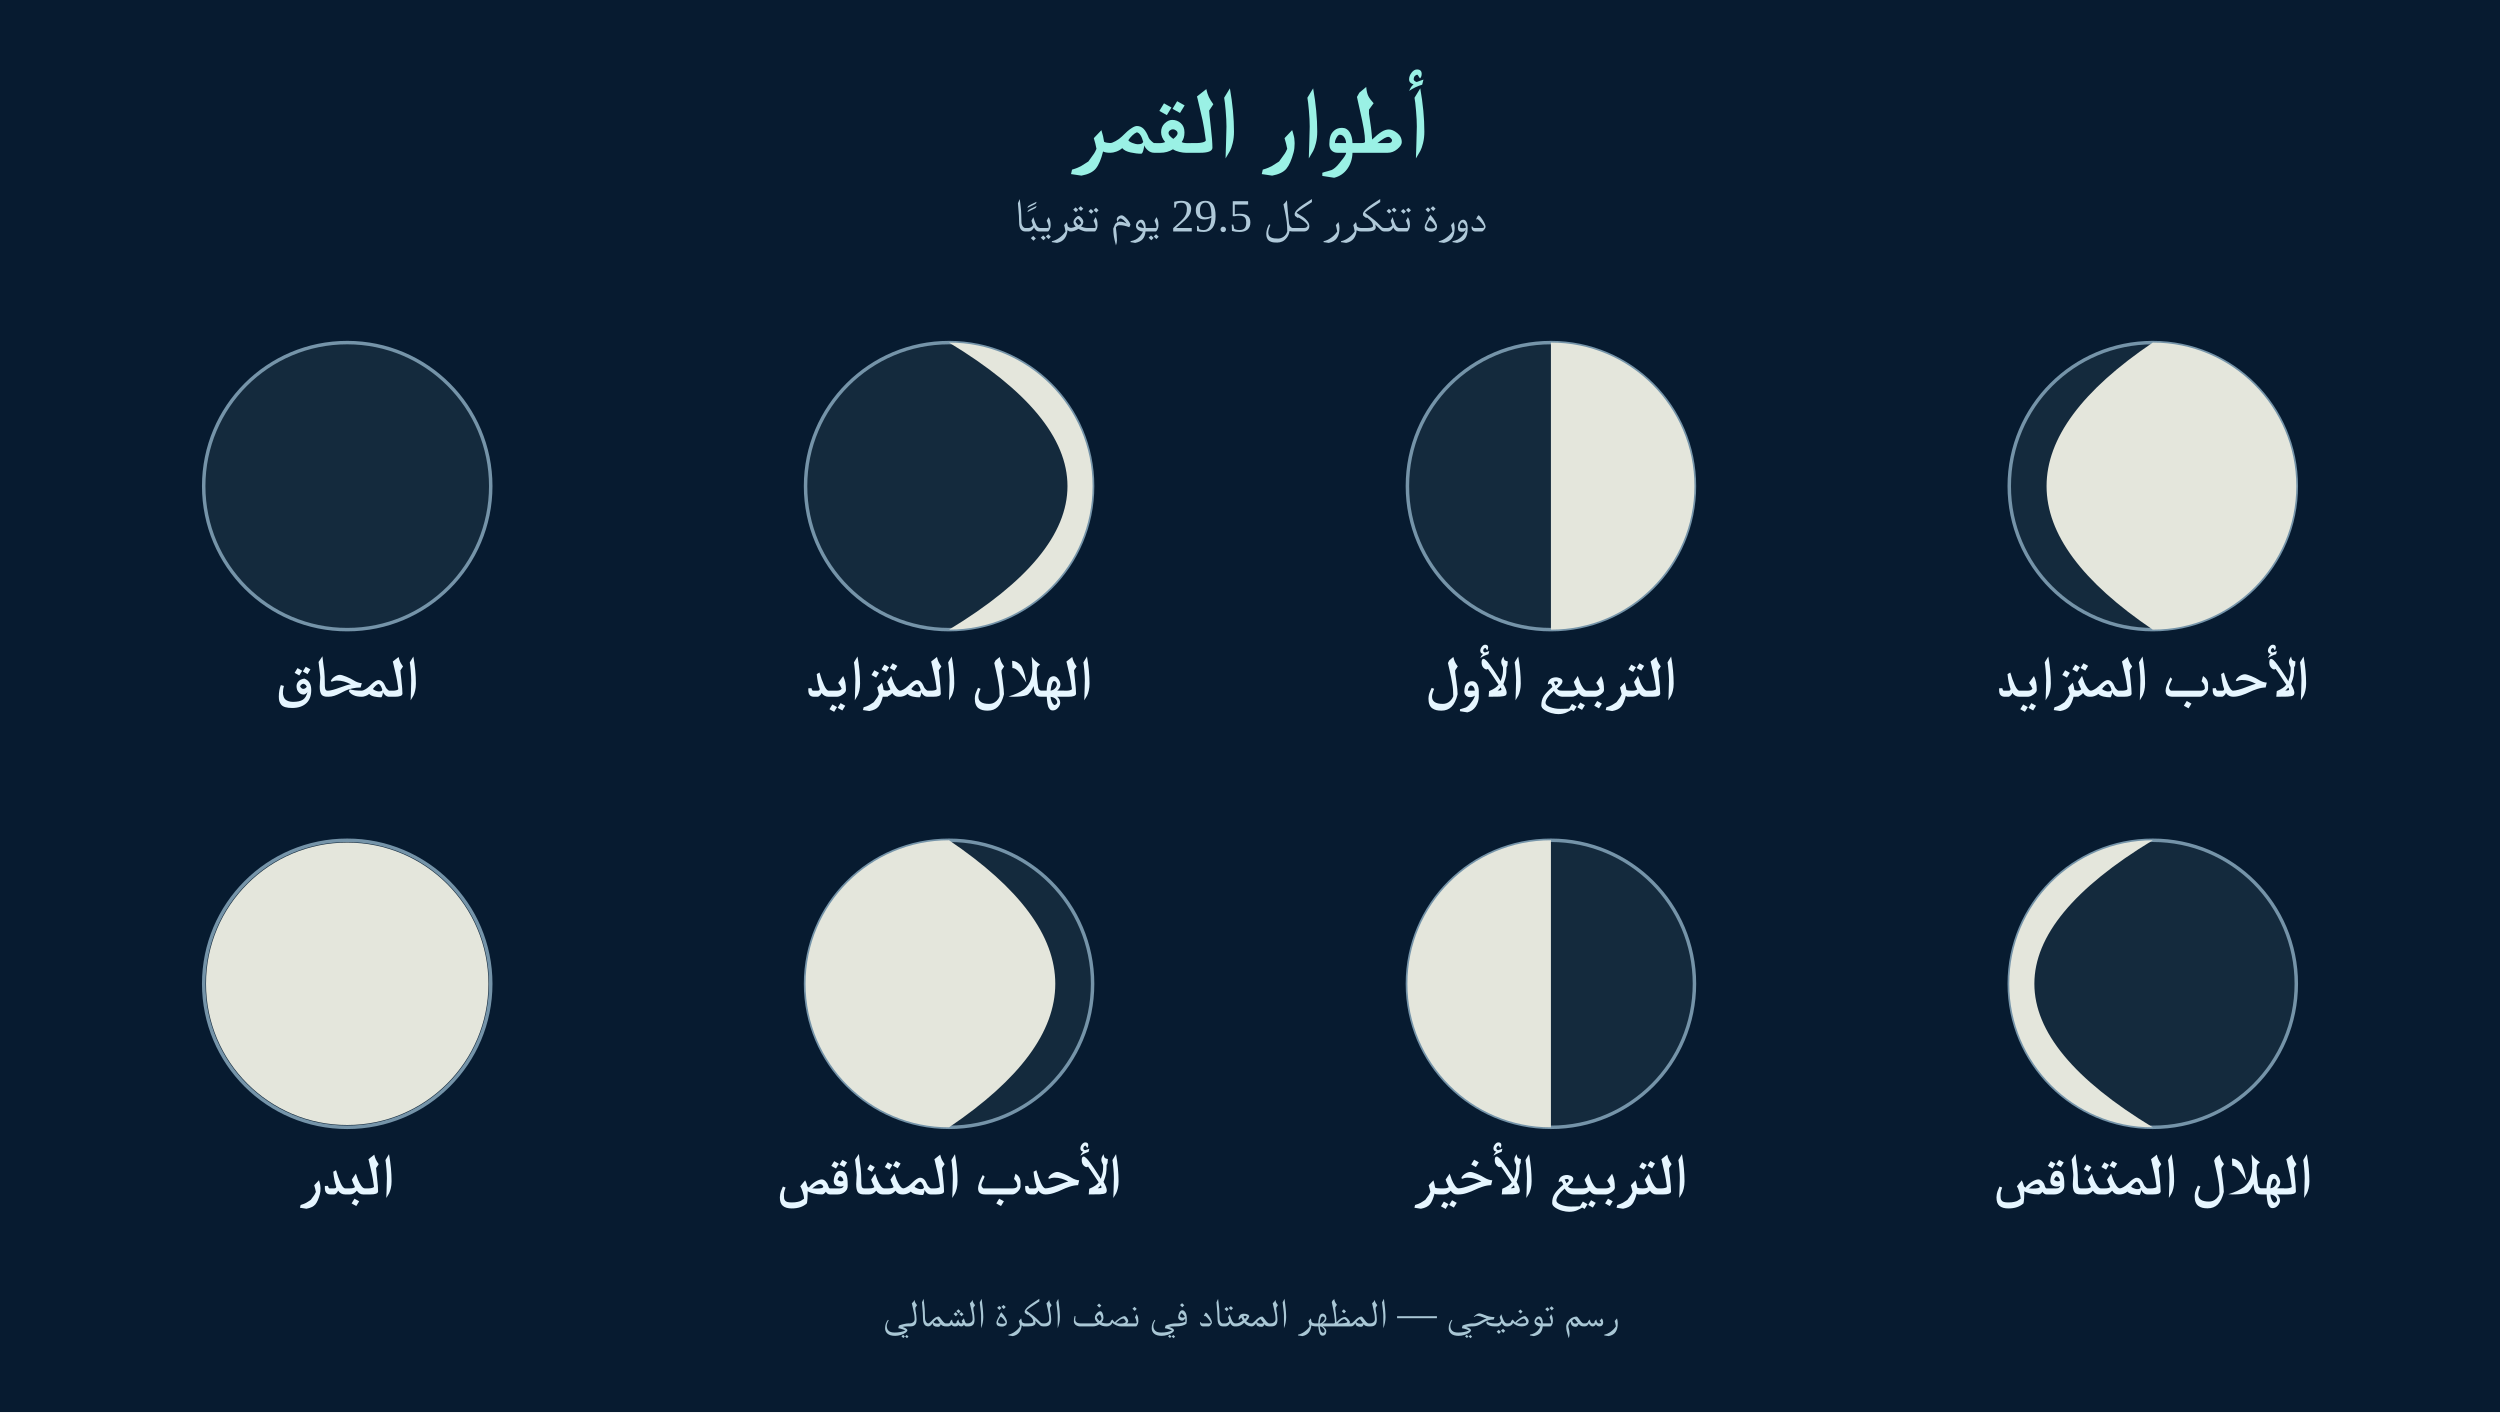
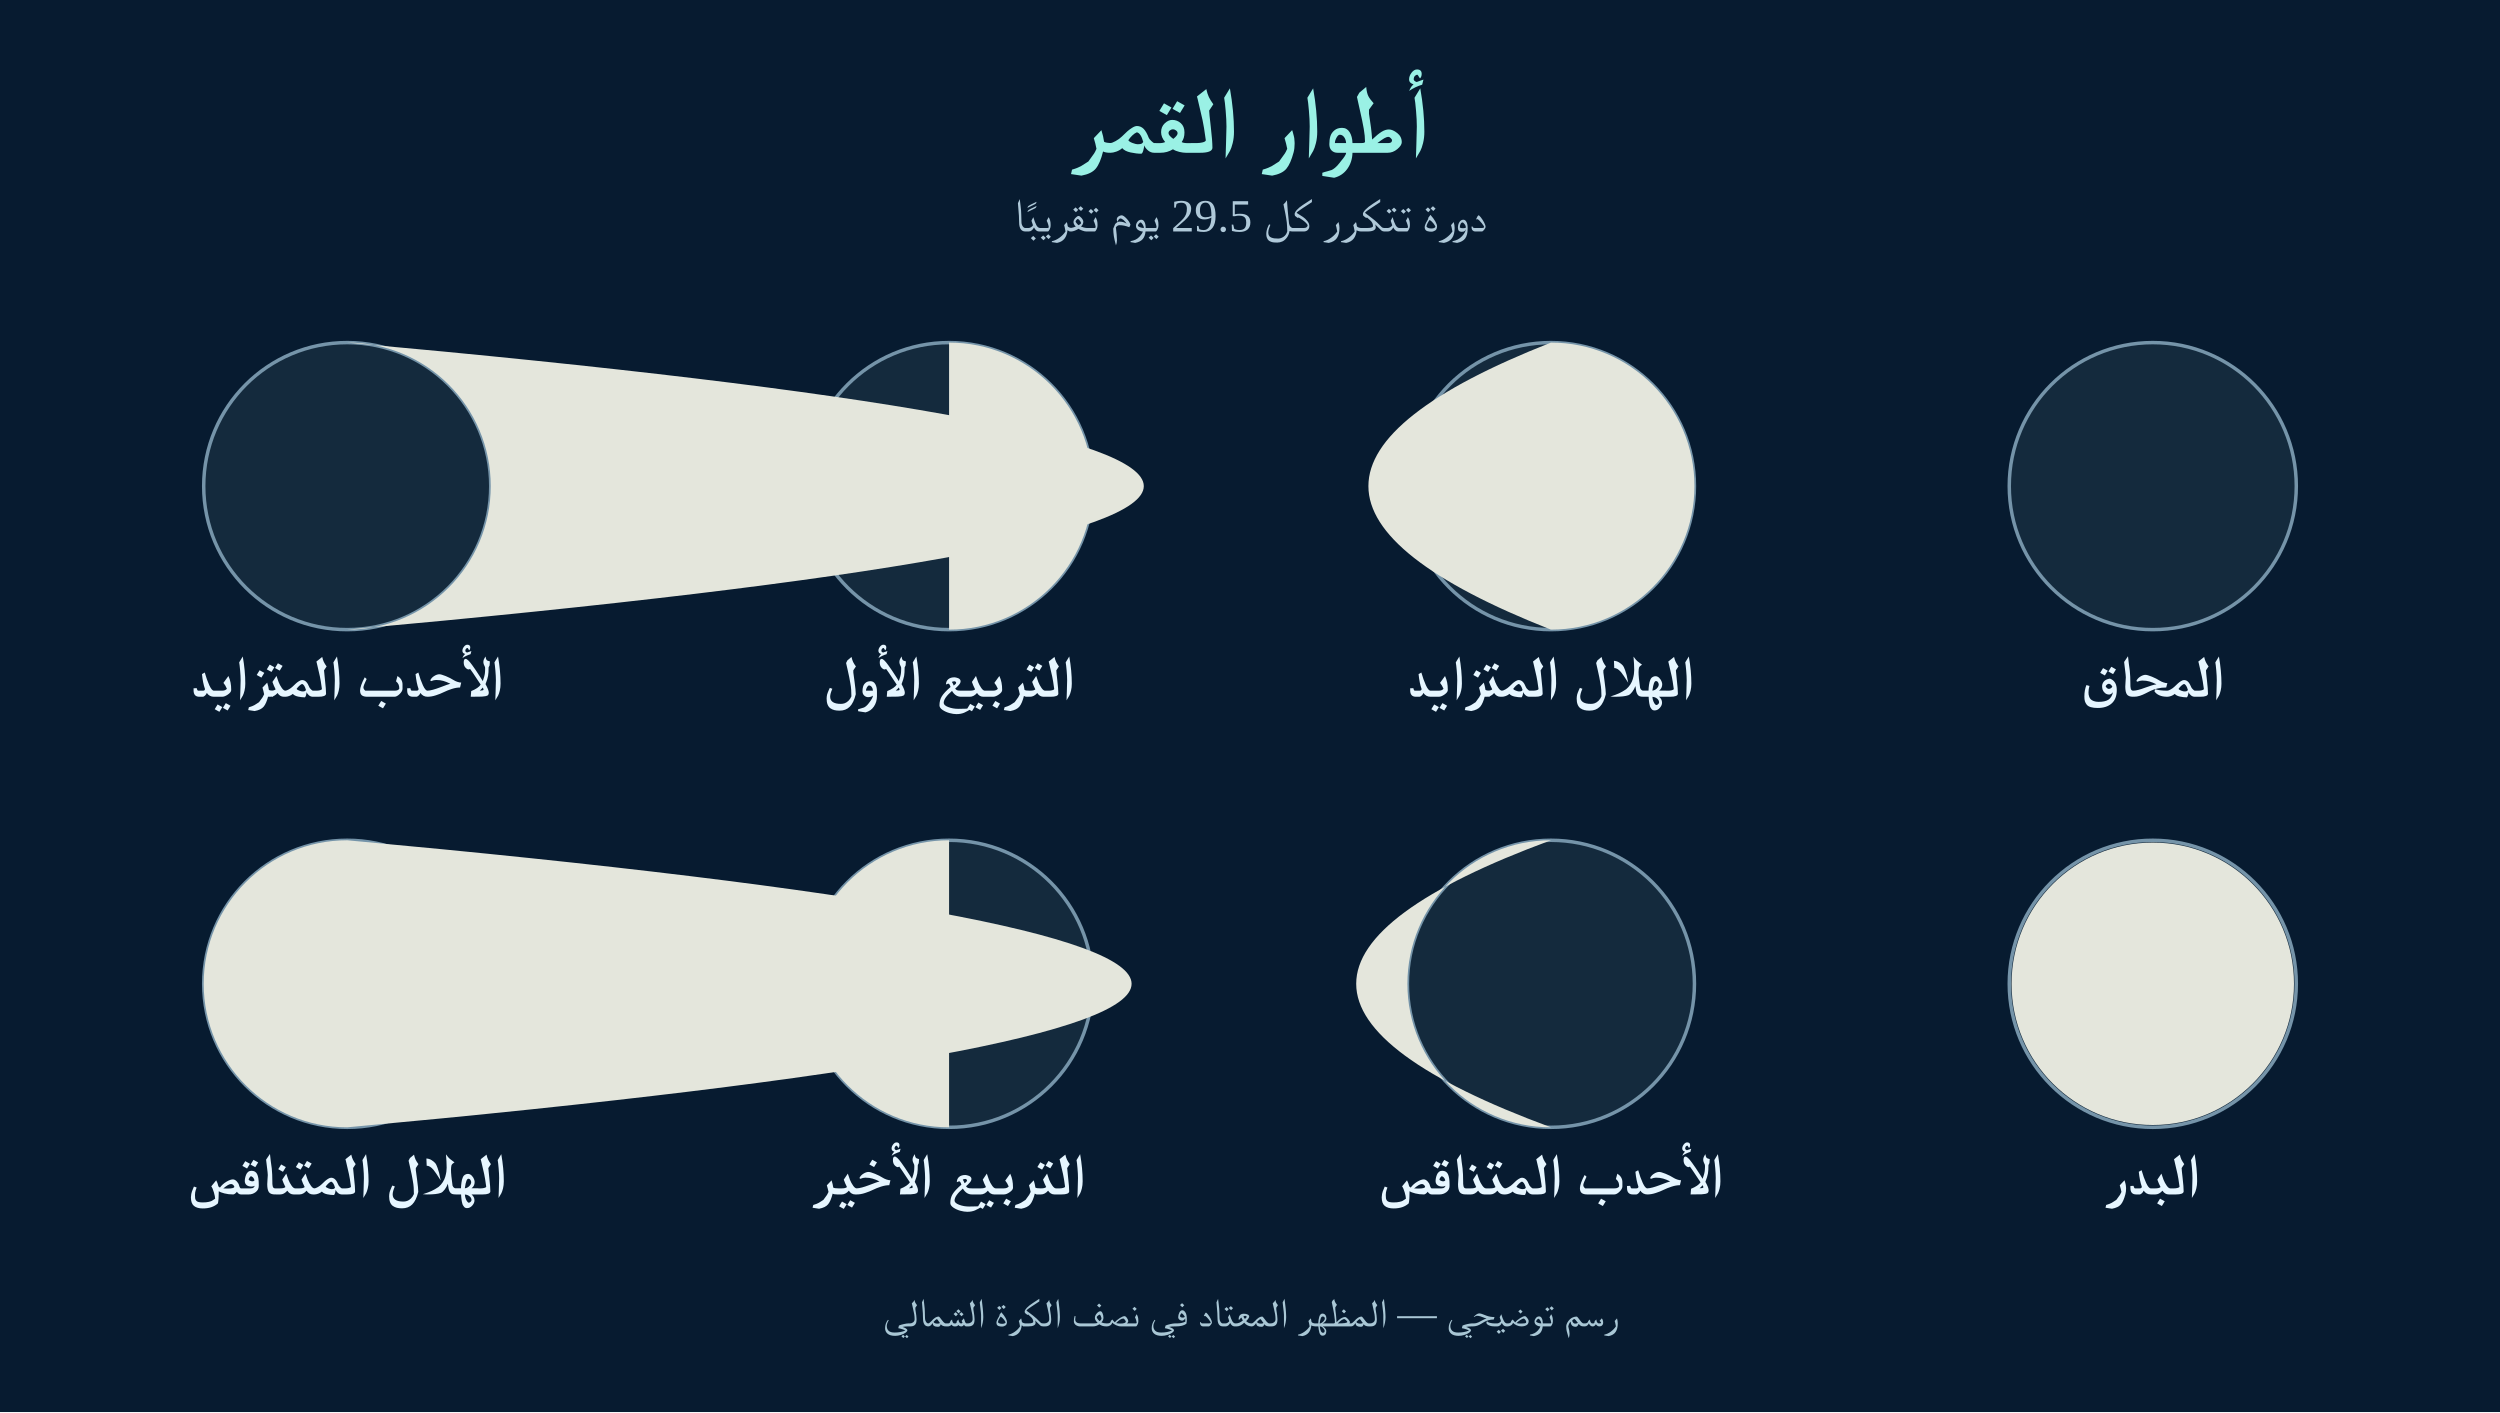
<svg xmlns="http://www.w3.org/2000/svg" viewBox="0 0 1080 610" role="img" aria-labelledby="title description">
  <rect width="1080" height="610" fill="#071b30" />
  <text x="540" y="66" text-anchor="middle" fill="#9af1e5" font-size="40" font-weight="bold">أطوار القمر</text>
  <text x="540" y="100" text-anchor="middle" fill="#afc9d9" font-size="20">دورة تتكرر كل 29.5 يوم تقريبًا</text>
  <g>
-     <circle cx="150" cy="210" r="62" fill="#142a3d" stroke="#7594a9" stroke-width="1.5" />
-     <text x="150" y="301" text-anchor="middle" font-size="25" font-weight="700" fill="#e6f6ff">المحاق</text>
+     <circle cx="930" cy="210" r="62" fill="#142a3d" stroke="#7594a9" stroke-width="1.5" />
+     <text x="930" y="301" text-anchor="middle" font-size="25" font-weight="700" fill="#e6f6ff">المحاق</text>
+   </g>
+   <g>
+     <circle cx="670" cy="210" r="62" fill="#142a3d" stroke="#7594a9" stroke-width="1.5" />
+     <path d="M 670 148 A 62 62 0 0 1 670 272 Q 512.3 210 670 148 Z" fill="#e4e6dc" />
+     <text x="670" y="301" text-anchor="middle" font-size="25" font-weight="700" fill="#e6f6ff">الهلال المتزايد</text>
  </g>
  <g>
    <circle cx="410" cy="210" r="62" fill="#142a3d" stroke="#7594a9" stroke-width="1.5" />
-     <path d="M 410 148 A 62 62 0 0 1 410 272 Q 512.3 210 410 148 Z" fill="#e4e6dc" />
-     <text x="410" y="301" text-anchor="middle" font-size="25" font-weight="700" fill="#e6f6ff">الهلال المتزايد</text>
+     <path d="M 410 148 A 62 62 0 0 1 410 272 Q 410 210 410 148 Z" fill="#e4e6dc" />
+     <text x="410" y="301" text-anchor="middle" font-size="25" font-weight="700" fill="#e6f6ff">التربيع الأول</text>
  </g>
  <g>
-     <circle cx="670" cy="210" r="62" fill="#142a3d" stroke="#7594a9" stroke-width="1.5" />
-     <path d="M 670 148 A 62 62 0 0 1 670 272 Q 670 210 670 148 Z" fill="#e4e6dc" />
-     <text x="670" y="301" text-anchor="middle" font-size="25" font-weight="700" fill="#e6f6ff">التربيع الأول</text>
+     <circle cx="150" cy="210" r="62" fill="#142a3d" stroke="#7594a9" stroke-width="1.5" />
+     <path d="M 150 148 A 62 62 0 0 1 150 272 Q 838.24 210 150 148 Z" fill="#e4e6dc" />
+     <text x="150" y="301" text-anchor="middle" font-size="25" font-weight="700" fill="#e6f6ff">الأحدب المتزايد</text>
  </g>
  <g>
-     <circle cx="930" cy="210" r="62" fill="#142a3d" stroke="#7594a9" stroke-width="1.5" />
-     <path d="M 930 148 A 62 62 0 0 1 930 272 Q 838.24 210 930 148 Z" fill="#e4e6dc" />
-     <text x="930" y="301" text-anchor="middle" font-size="25" font-weight="700" fill="#e6f6ff">الأحدب المتزايد</text>
+     <circle cx="930" cy="425" r="62" fill="#142a3d" stroke="#7594a9" stroke-width="1.5" />
+     <circle cx="930" cy="425" r="61" fill="#e4e6dc" />
+     <text x="930" y="516" text-anchor="middle" font-size="25" font-weight="700" fill="#e6f6ff">البدر</text>
+   </g>
+   <g>
+     <circle cx="670" cy="425" r="62" fill="#142a3d" stroke="#7594a9" stroke-width="1.5" />
+     <path d="M 670 363 A 62 62 0 0 0 670 487 Q 501.76 425 670 363 Z" fill="#e4e6dc" />
+     <text x="670" y="516" text-anchor="middle" font-size="25" font-weight="700" fill="#e6f6ff">الأحدب المتناقص</text>
+   </g>
+   <g>
+     <circle cx="410" cy="425" r="62" fill="#142a3d" stroke="#7594a9" stroke-width="1.5" />
+     <path d="M 410 363 A 62 62 0 0 0 410 487 Q 410 425 410 363 Z" fill="#e4e6dc" />
+     <text x="410" y="516" text-anchor="middle" font-size="25" font-weight="700" fill="#e6f6ff">التربيع الأخير</text>
  </g>
  <g>
    <circle cx="150" cy="425" r="62" fill="#142a3d" stroke="#7594a9" stroke-width="1.5" />
-     <circle cx="150" cy="425" r="61" fill="#e4e6dc" />
-     <text x="150" y="516" text-anchor="middle" font-size="25" font-weight="700" fill="#e6f6ff">البدر</text>
-   </g>
-   <g>
-     <circle cx="410" cy="425" r="62" fill="#142a3d" stroke="#7594a9" stroke-width="1.5" />
-     <path d="M 410 363 A 62 62 0 0 0 410 487 Q 501.76 425 410 363 Z" fill="#e4e6dc" />
-     <text x="410" y="516" text-anchor="middle" font-size="25" font-weight="700" fill="#e6f6ff">الأحدب المتناقص</text>
-   </g>
-   <g>
-     <circle cx="670" cy="425" r="62" fill="#142a3d" stroke="#7594a9" stroke-width="1.5" />
-     <path d="M 670 363 A 62 62 0 0 0 670 487 Q 670 425 670 363 Z" fill="#e4e6dc" />
-     <text x="670" y="516" text-anchor="middle" font-size="25" font-weight="700" fill="#e6f6ff">التربيع الأخير</text>
-   </g>
-   <g>
-     <circle cx="930" cy="425" r="62" fill="#142a3d" stroke="#7594a9" stroke-width="1.5" />
-     <path d="M 930 363 A 62 62 0 0 0 930 487 Q 827.7 425 930 363 Z" fill="#e4e6dc" />
-     <text x="930" y="516" text-anchor="middle" font-size="25" font-weight="700" fill="#e6f6ff">الهلال المتناقص</text>
+     <path d="M 150 363 A 62 62 0 0 0 150 487 Q 827.7 425 150 363 Z" fill="#e4e6dc" />
+     <text x="150" y="516" text-anchor="middle" font-size="25" font-weight="700" fill="#e6f6ff">الهلال المتناقص</text>
  </g>
  <text x="540" y="573" text-anchor="middle" fill="#a9c7d5" font-size="17">رسم توضيحي — المظهر المعتاد في نصف الكرة الشمالي</text>
</svg>
